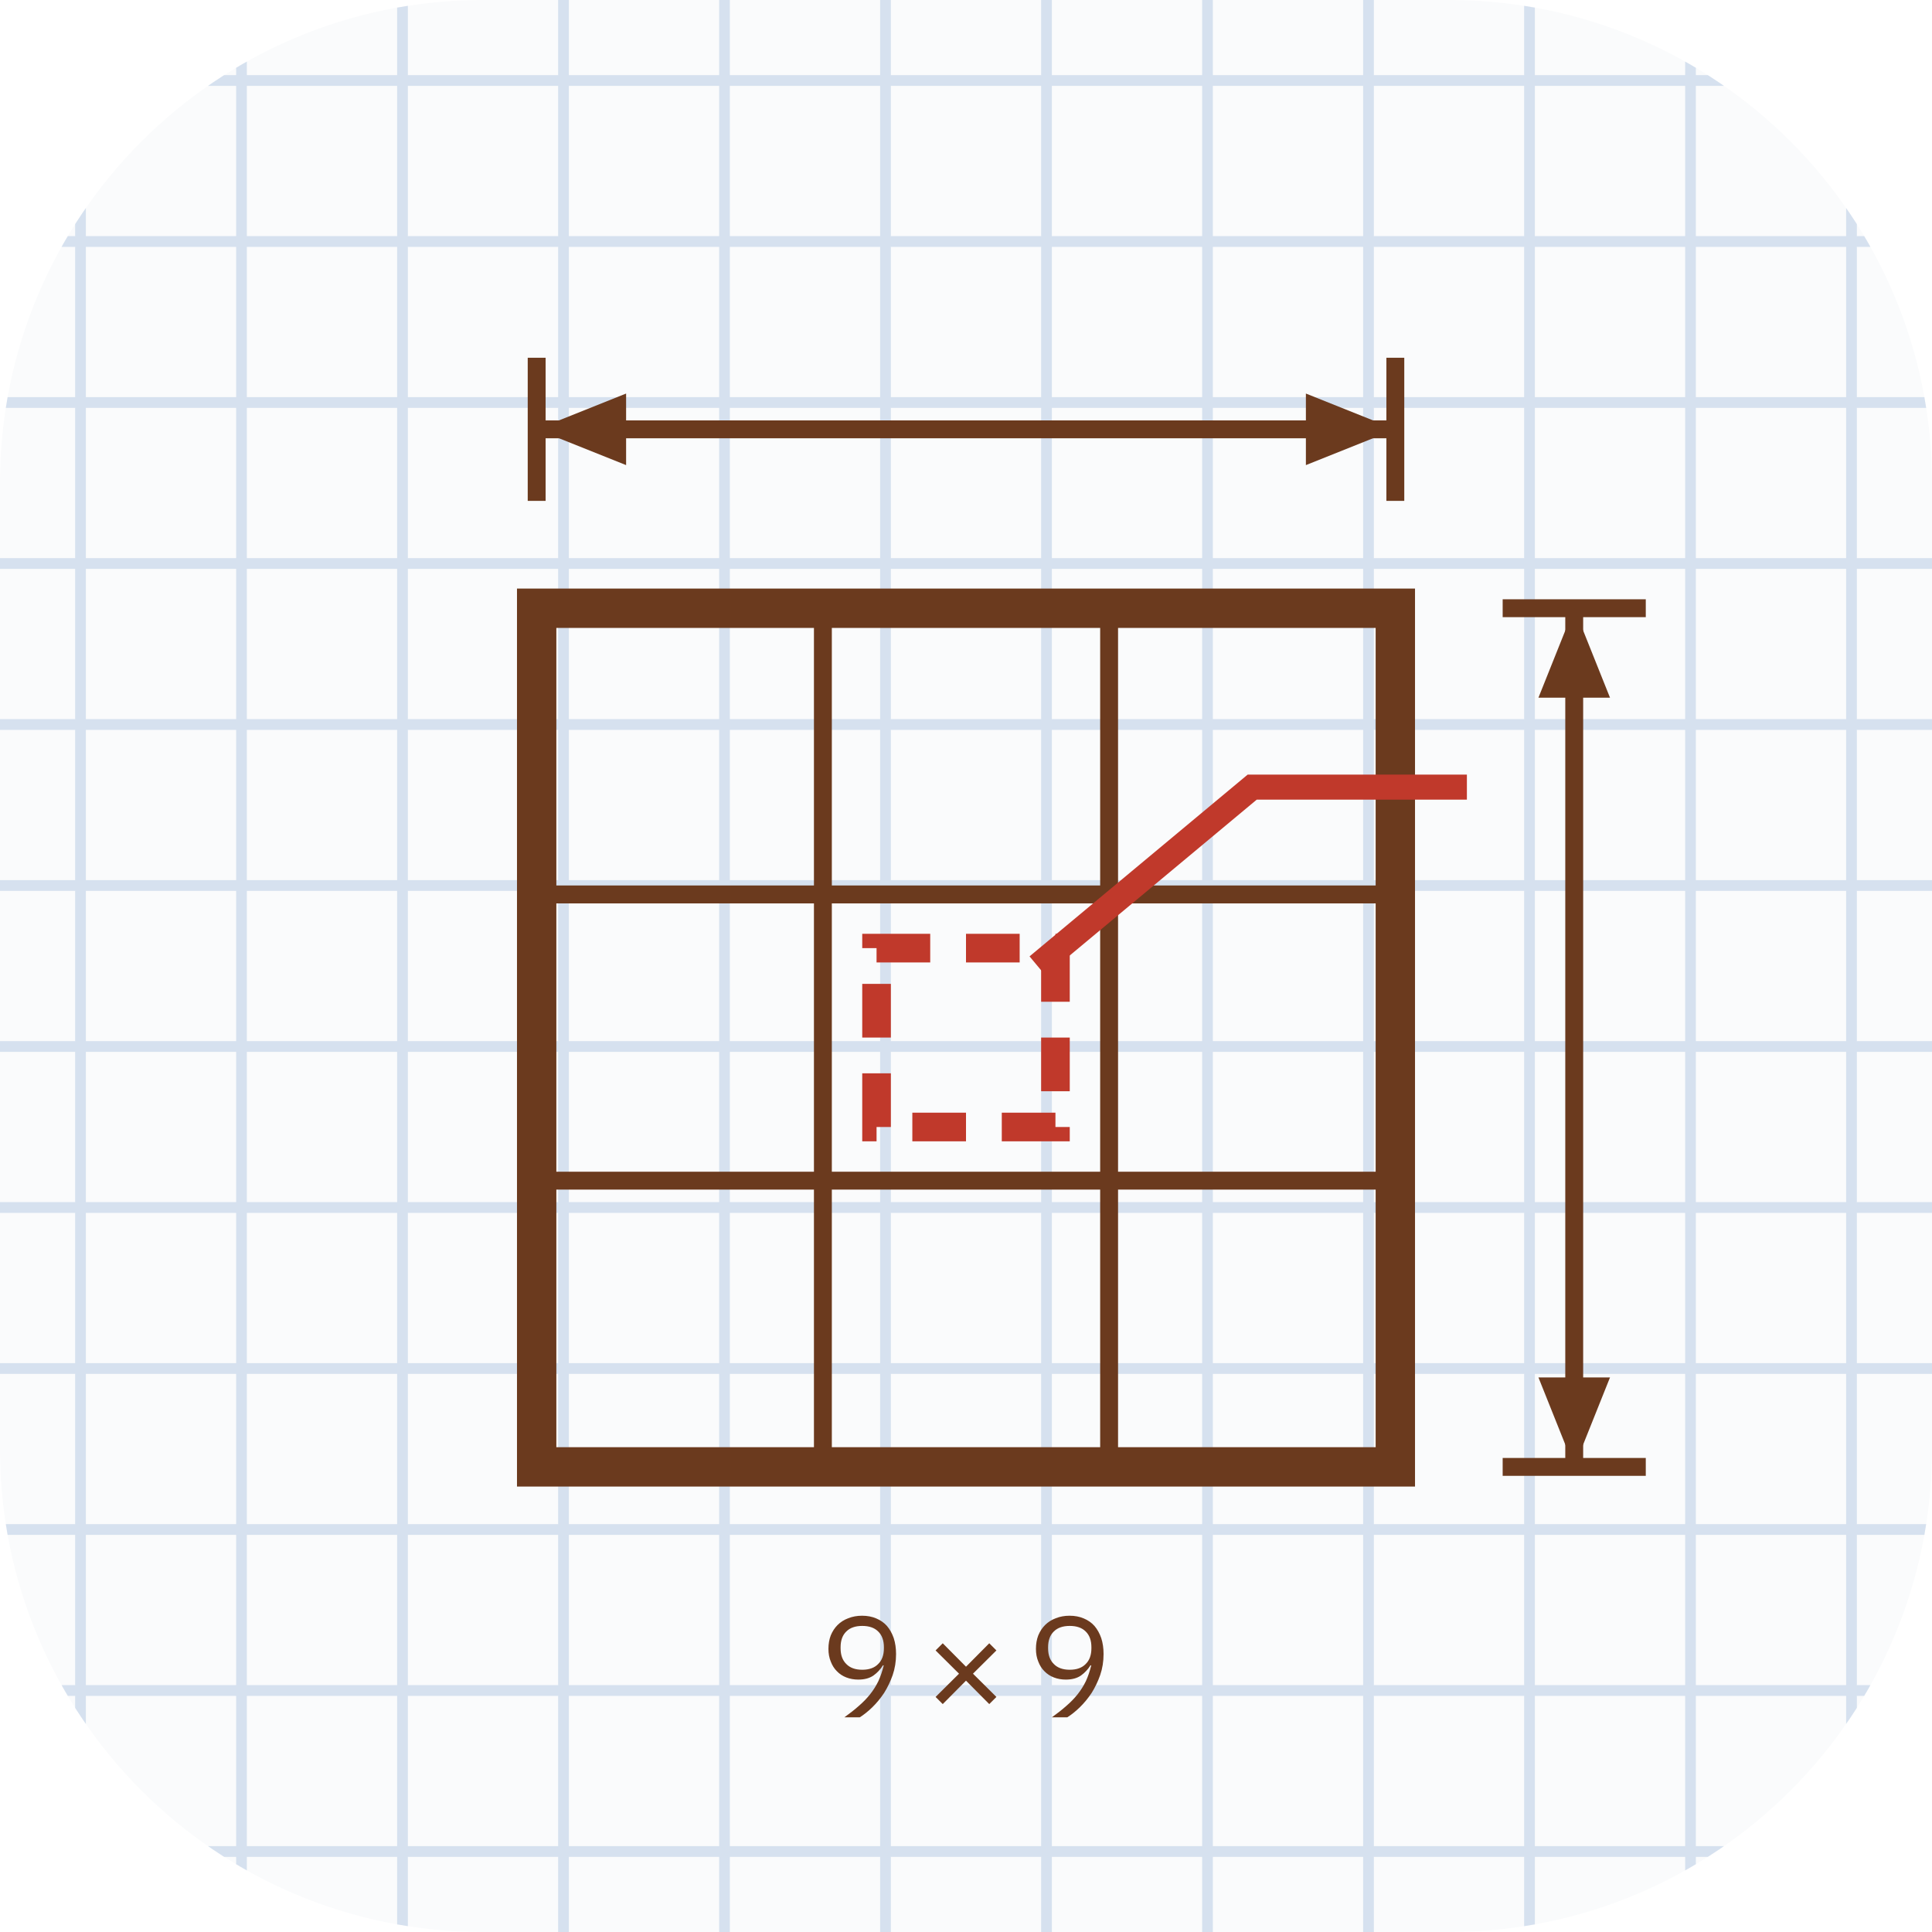
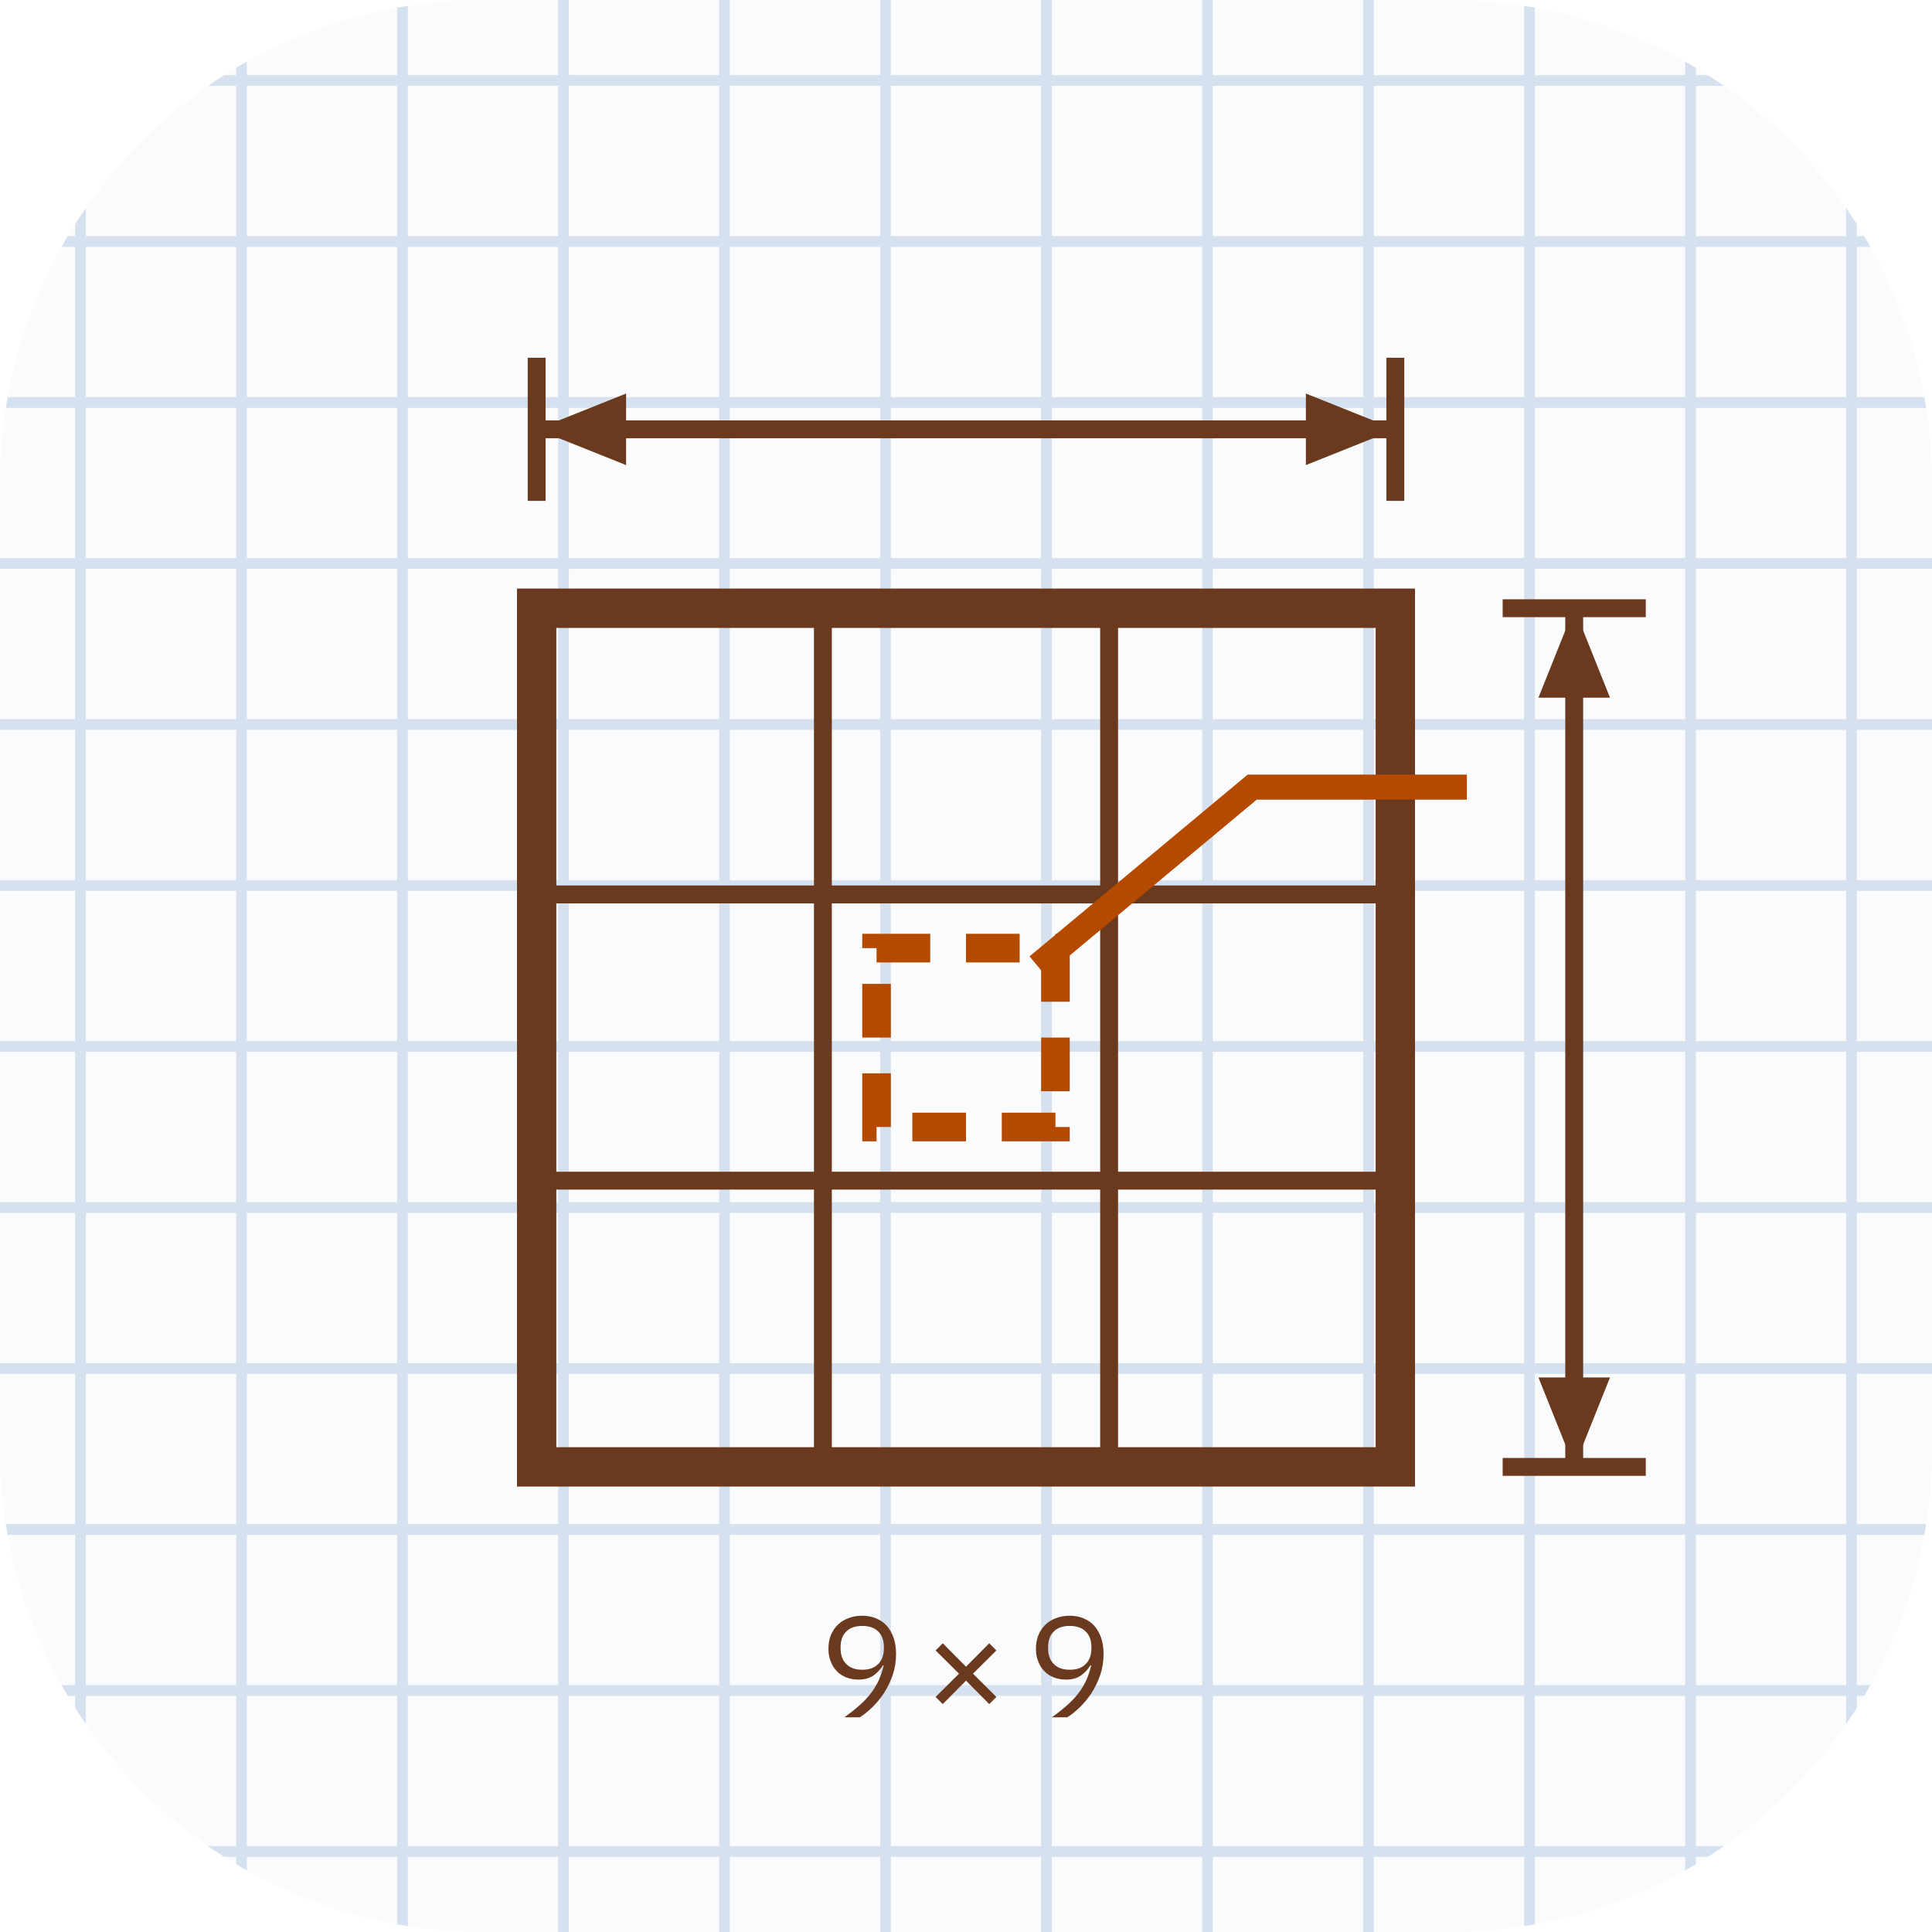
<svg xmlns="http://www.w3.org/2000/svg" viewBox="0 0 108 108">
  <clipPath id="icon-shape">
    <rect width="108" height="108" rx="27" />
  </clipPath>
  <g clip-path="url(#icon-shape)">
    <svg viewBox="0 0 108 108">
      <rect width="108" height="108" fill="#FAFBFC" />
      <path d="M4.5 0V108M13.5 0V108M22.5 0V108M31.5 0V108M40.5 0V108M49.5 0V108M58.5 0V108M67.5 0V108M76.5 0V108M85.5 0V108M94.5 0V108M103.5 0V108M0 4.5H108M0 13.5H108M0 22.5H108M0 31.5H108M0 40.5H108M0 49.5H108M0 58.5H108M0 67.5H108M0 76.5H108M0 85.5H108M0 94.5H108M0 103.5H108" fill="none" stroke="#D6E1EF" stroke-width=".6" />
      <g fill="none" stroke="#6B3A1E">
        <rect x="30" y="34" width="48" height="48" stroke-width="2.2" />
        <path d="M46 34 V82 M62 34 V82 M30 50 H78 M30 66 H78" stroke-width="1" />
        <path d="M30 28 V20 M78 28 V20 M30 24 H78 M84 34 H92 M84 82 H92 M88 34 V82" stroke-width="1" />
      </g>
      <path d="M30 24 l5 -2 v4z M78 24 l-5 -2 v4z M88 34 l-2 5 h4z M88 82 l-2 -5 h4z" fill="#6B3A1E" />
      <path d="M50.09 92.46Q50.09 93.09 49.9 93.64Q49.71 94.18 49.42 94.64Q49.12 95.09 48.76 95.44Q48.41 95.78 48.06 96L47.2 96Q47.66 95.67 48.01 95.36Q48.37 95.05 48.64 94.71Q48.91 94.37 49.1 93.98Q49.28 93.59 49.4 93.1L49.36 93.09Q49.15 93.43 48.83 93.66Q48.5 93.89 47.98 93.89Q47.62 93.89 47.31 93.77Q47 93.65 46.78 93.42Q46.56 93.2 46.44 92.88Q46.31 92.57 46.31 92.17Q46.31 91.76 46.44 91.42Q46.58 91.08 46.82 90.84Q47.07 90.59 47.42 90.46Q47.77 90.32 48.19 90.32Q48.63 90.32 48.98 90.47Q49.34 90.62 49.58 90.89Q49.82 91.17 49.96 91.57Q50.09 91.97 50.09 92.46ZM48.2 93.34Q48.78 93.34 49.09 93.02Q49.41 92.71 49.41 92.14L49.41 92.08Q49.41 91.51 49.09 91.2Q48.78 90.89 48.2 90.89Q47.62 90.89 47.31 91.2Q46.99 91.51 46.99 92.08L46.99 92.14Q46.99 92.71 47.31 93.02Q47.62 93.34 48.2 93.34ZM54 93.95L52.7 95.26L52.3 94.86L53.61 93.56L52.3 92.26L52.7 91.86L54 93.17L55.3 91.86L55.7 92.26L54.39 93.56L55.7 94.86L55.3 95.26L54 93.95ZM61.69 92.46Q61.69 93.09 61.5 93.64Q61.31 94.18 61.02 94.64Q60.72 95.09 60.36 95.44Q60.01 95.78 59.66 96L58.8 96Q59.26 95.67 59.61 95.36Q59.97 95.05 60.24 94.71Q60.51 94.37 60.7 93.98Q60.88 93.59 61 93.1L60.96 93.09Q60.75 93.43 60.43 93.66Q60.1 93.89 59.58 93.89Q59.22 93.89 58.91 93.77Q58.6 93.65 58.38 93.42Q58.16 93.2 58.04 92.88Q57.91 92.57 57.91 92.17Q57.91 91.76 58.04 91.42Q58.18 91.08 58.42 90.84Q58.67 90.59 59.02 90.46Q59.37 90.32 59.79 90.32Q60.23 90.32 60.58 90.47Q60.94 90.62 61.18 90.89Q61.42 91.17 61.56 91.57Q61.69 91.97 61.69 92.46ZM59.8 93.34Q60.38 93.34 60.69 93.02Q61.01 92.71 61.01 92.14L61.01 92.08Q61.01 91.51 60.69 91.2Q60.38 90.89 59.8 90.89Q59.22 90.89 58.91 91.2Q58.59 91.51 58.59 92.08L58.59 92.14Q58.59 92.71 58.91 93.02Q59.22 93.34 59.8 93.34Z" fill="#6B3A1E" />
-       <rect x="49" y="53" width="10" height="10" fill="none" stroke="#C0392B" stroke-width="1.6" stroke-dasharray="3 2" />
-       <path d="M58 54 L70 44 H82" fill="none" stroke="#C0392B" stroke-width="1.4" />
+       <rect x="49" y="53" width="10" height="10" fill="none" stroke="#B34A00" stroke-width="1.6" stroke-dasharray="3 2" />
+       <path d="M58 54 L70 44 H82" fill="none" stroke="#B34A00" stroke-width="1.4" />
    </svg>
  </g>
</svg>
